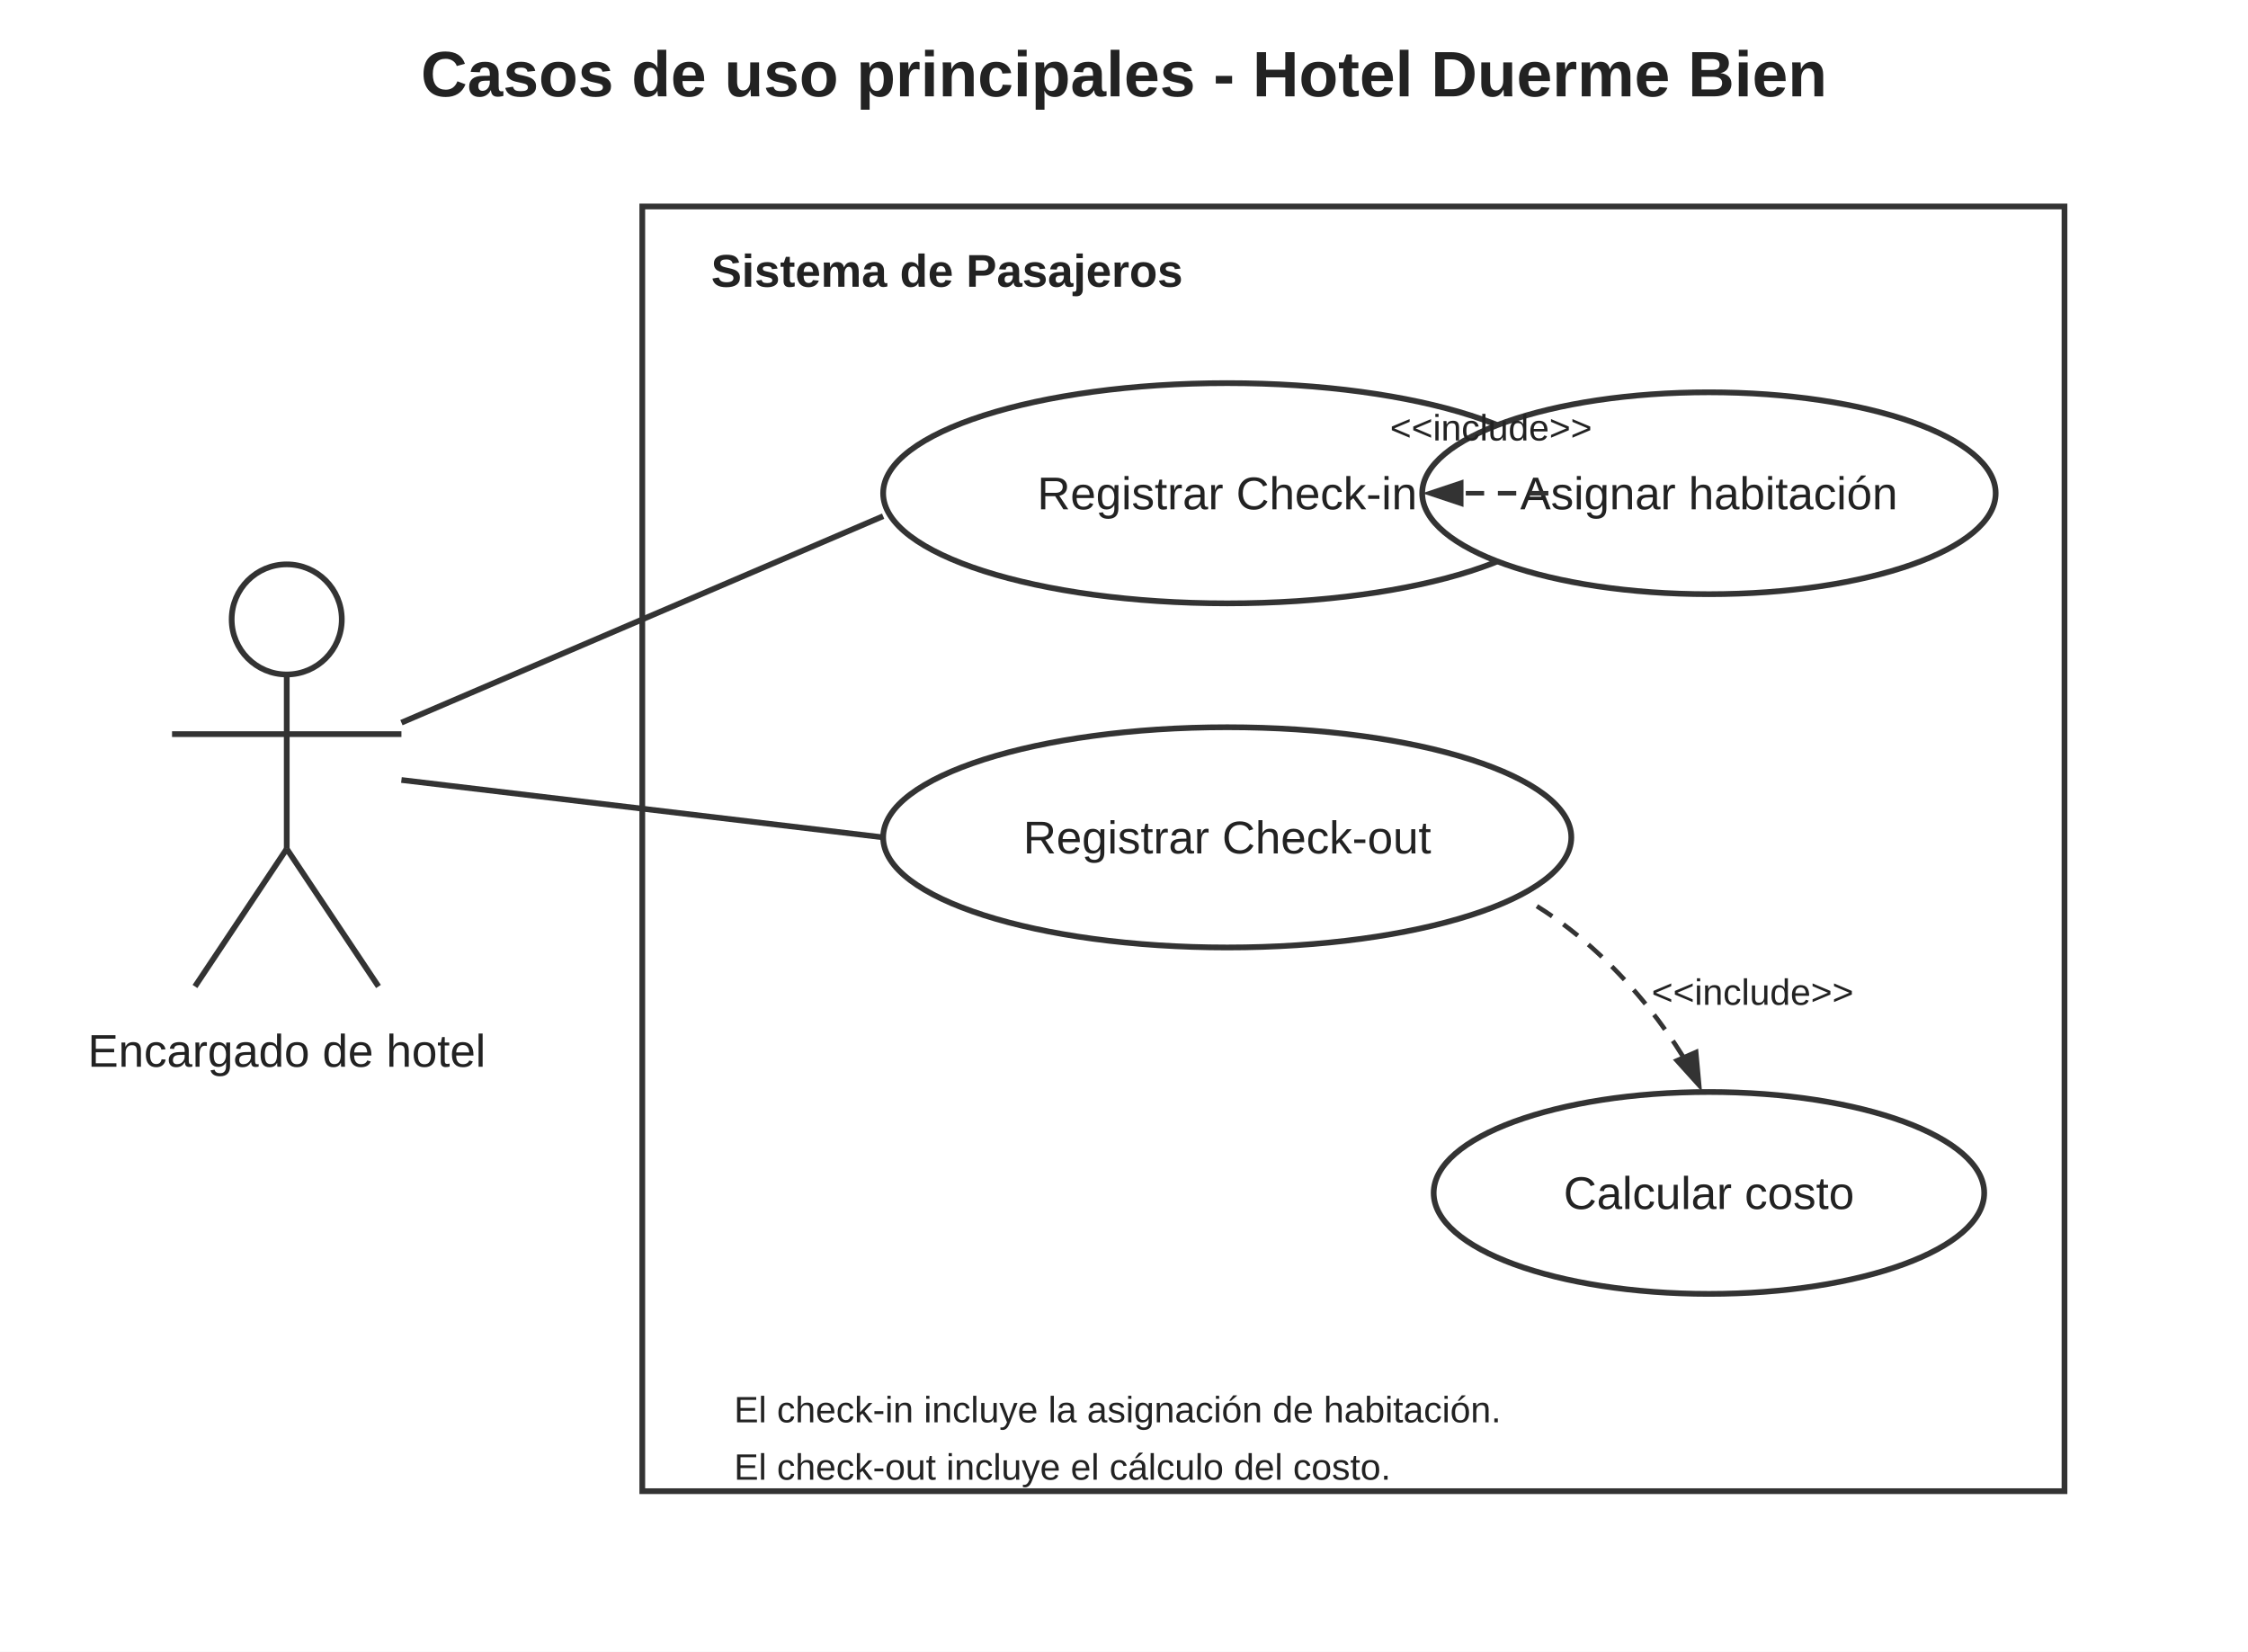
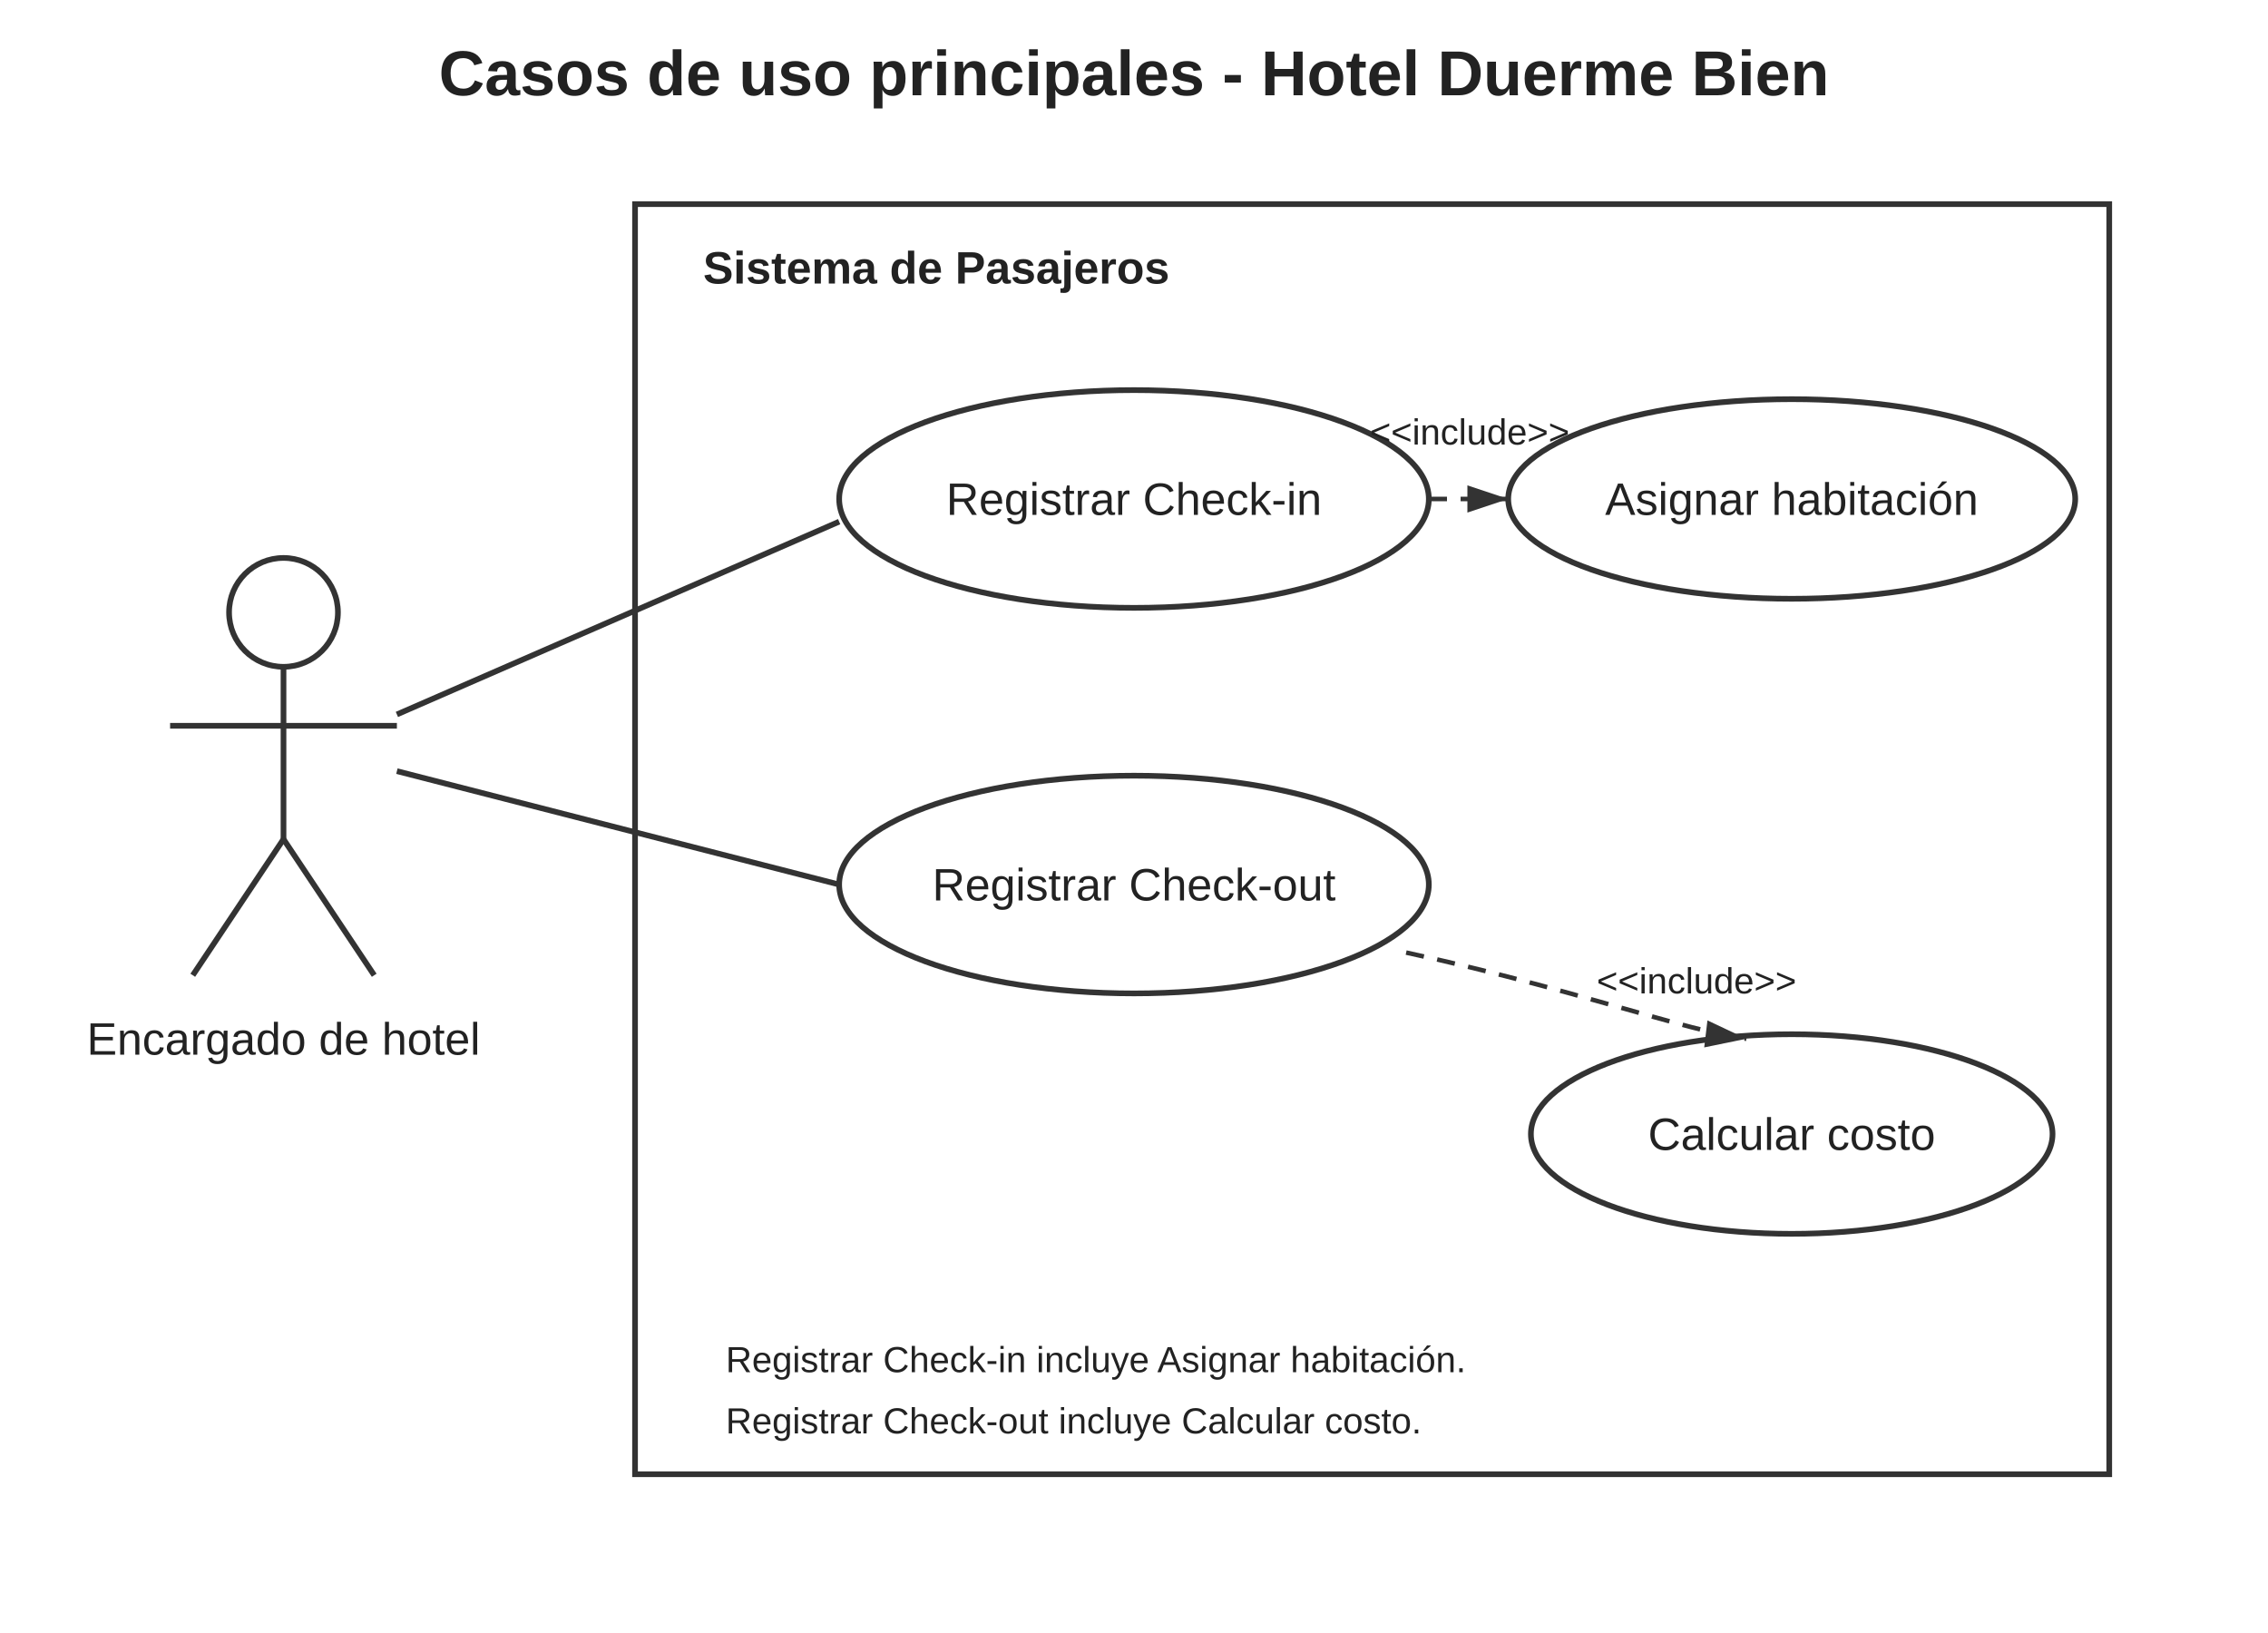
- <svg xmlns="http://www.w3.org/2000/svg" width="980" height="720" viewBox="0 0 980 720">
+ <svg xmlns="http://www.w3.org/2000/svg" width="1000" height="720" viewBox="0 0 1000 720">
  <defs>
    <marker id="arrow" markerWidth="10" markerHeight="10" refX="9" refY="3" orient="auto">
      <path d="M0,0 L0,6 L9,3 z" fill="#333" />
    </marker>
    <style>
-     .t{font-family:Arial,sans-serif;fill:#222}
-     .title{font-size:28px;font-weight:700}.label{font-size:20px}.small{font-size:16px}
+     .t{font-family:Arial,sans-serif;fill:#222}.title{font-size:28px;font-weight:700}.label{font-size:20px}.small{font-size:16px}
    .line{stroke:#333;stroke-width:2.5;fill:none}
    .dash{stroke:#333;stroke-width:2;stroke-dasharray:8 6;fill:none;marker-end:url(#arrow)}
    .uc{fill:white;stroke:#333;stroke-width:2.5}
  </style>
  </defs>
-   <rect width="980" height="720" fill="white" />
-   <text x="490" y="42" text-anchor="middle" class="t title">Casos de uso principales - Hotel Duerme Bien</text>
+   <rect width="1000" height="720" fill="white" />
+   <text x="500" y="42" text-anchor="middle" class="t title">Casos de uso principales - Hotel Duerme Bien</text>
  <circle cx="125" cy="270" r="24" fill="white" stroke="#333" stroke-width="2.5" />
  <line x1="125" y1="294" x2="125" y2="370" class="line" />
  <line x1="75" y1="320" x2="175" y2="320" class="line" />
  <line x1="125" y1="370" x2="85" y2="430" class="line" />
  <line x1="125" y1="370" x2="165" y2="430" class="line" />
  <text x="125" y="465" text-anchor="middle" class="t label">Encargado de hotel</text>
-   <rect x="280" y="90" width="620" height="560" fill="white" stroke="#333" stroke-width="2.5" />
+   <rect x="280" y="90" width="650" height="560" fill="white" stroke="#333" stroke-width="2.5" />
  <text x="310" y="125" class="t label" font-weight="700">Sistema de Pasajeros</text>
-   <ellipse cx="535" cy="215" rx="150" ry="48" class="uc" />
-   <text x="535" y="222" text-anchor="middle" class="t label">Registrar Check-in</text>
-   <ellipse cx="535" cy="365" rx="150" ry="48" class="uc" />
-   <text x="535" y="372" text-anchor="middle" class="t label">Registrar Check-out</text>
-   <ellipse cx="745" cy="520" rx="120" ry="44" class="uc" />
-   <text x="745" y="527" text-anchor="middle" class="t label">Calcular costo</text>
-   <ellipse cx="745" cy="215" rx="125" ry="44" class="uc" />
-   <text x="745" y="222" text-anchor="middle" class="t label">Asignar habitación</text>
-   <line x1="175" y1="315" x2="385" y2="225" class="line" />
-   <line x1="175" y1="340" x2="385" y2="365" class="line" />
-   <path d="M675 215 L620 215" class="dash" />
-   <text x="650" y="192" text-anchor="middle" class="t small">&lt;&lt;include&gt;&gt;</text>
-   <path d="M670 395 C710 420 735 460 742 476" class="dash" />
-   <text x="720" y="438" class="t small">&lt;&lt;include&gt;&gt;</text>
-   <text x="320" y="620" class="t small">El check-in incluye la asignación de habitación.</text>
-   <text x="320" y="645" class="t small">El check-out incluye el cálculo del costo.</text>
+   <ellipse cx="500" cy="220" rx="130" ry="48" class="uc" />
+   <text x="500" y="227" text-anchor="middle" class="t label">Registrar Check-in</text>
+   <ellipse cx="500" cy="390" rx="130" ry="48" class="uc" />
+   <text x="500" y="397" text-anchor="middle" class="t label">Registrar Check-out</text>
+   <ellipse cx="790" cy="220" rx="125" ry="44" class="uc" />
+   <text x="790" y="227" text-anchor="middle" class="t label">Asignar habitación</text>
+   <ellipse cx="790" cy="500" rx="115" ry="44" class="uc" />
+   <text x="790" y="507" text-anchor="middle" class="t label">Calcular costo</text>
+   <line x1="175" y1="315" x2="370" y2="230" class="line" />
+   <line x1="175" y1="340" x2="370" y2="390" class="line" />
+   <path d="M630 220 L665 220" class="dash" />
+   <text x="648" y="196" text-anchor="middle" class="t small">&lt;&lt;include&gt;&gt;</text>
+   <path d="M620 420 C690 435 745 455 770 458" class="dash" />
+   <text x="704" y="438" class="t small">&lt;&lt;include&gt;&gt;</text>
+   <text x="320" y="605" class="t small">Registrar Check-in incluye Asignar habitación.</text>
+   <text x="320" y="632" class="t small">Registrar Check-out incluye Calcular costo.</text>
</svg>
